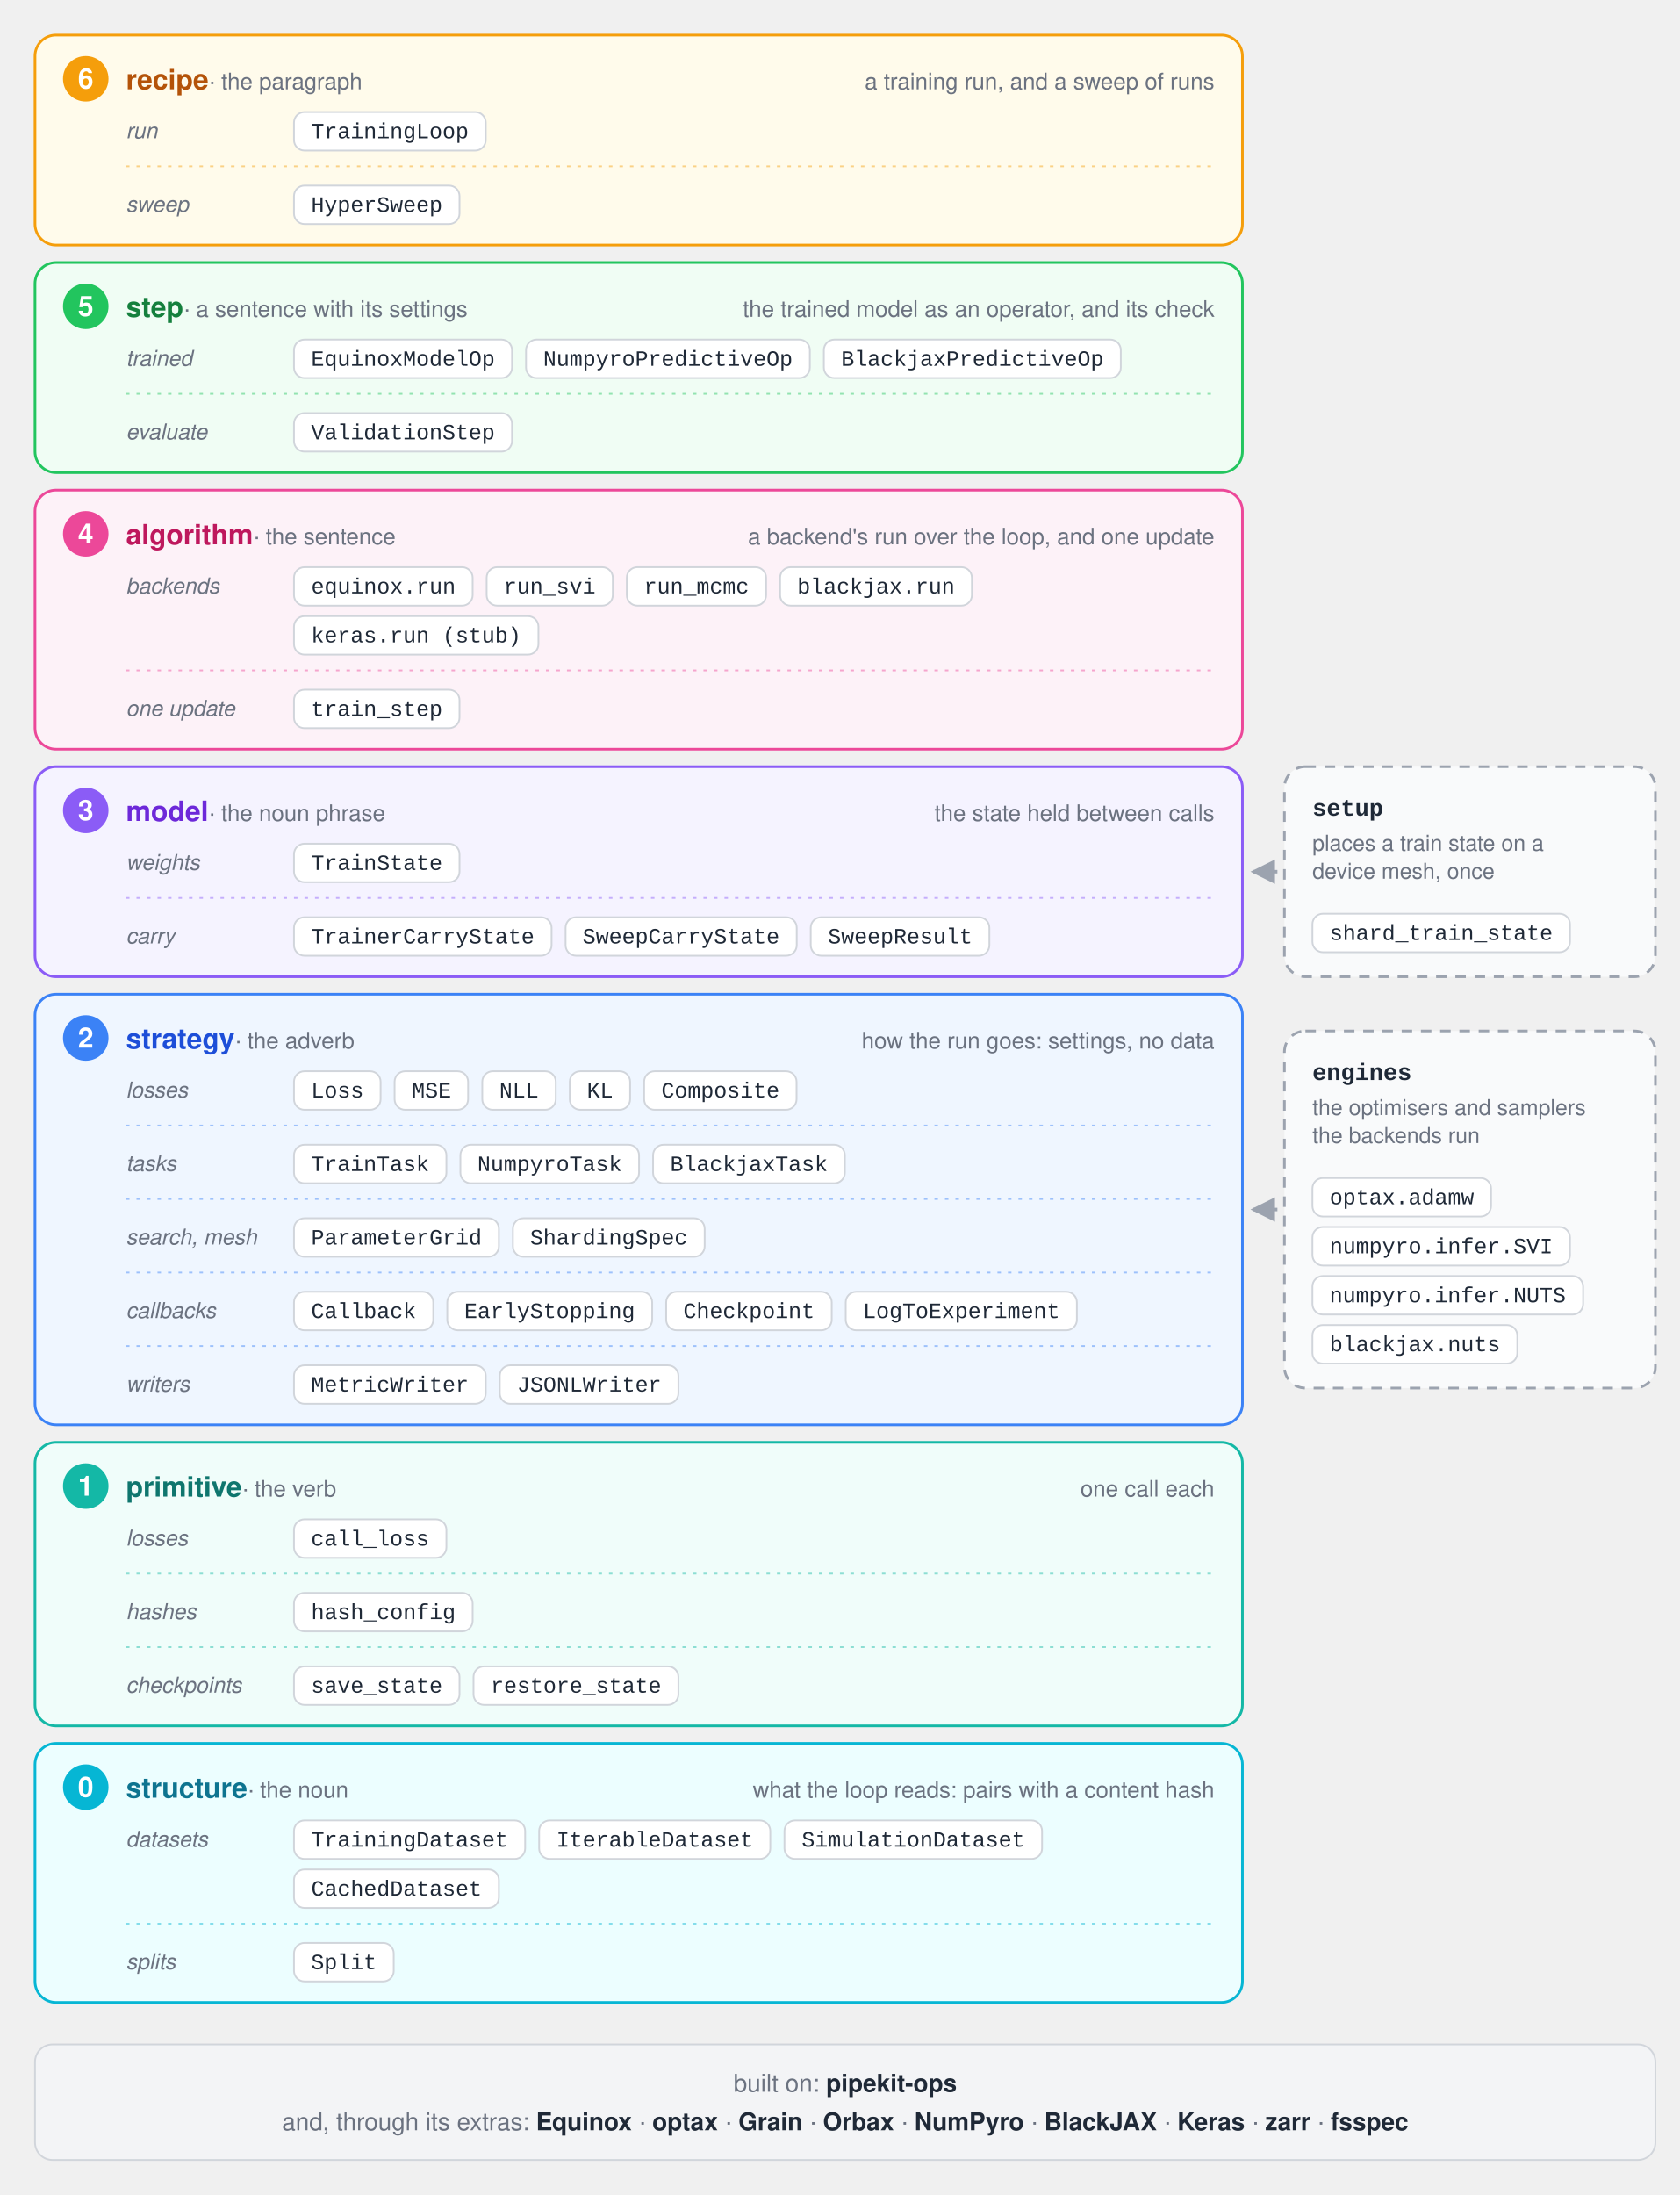
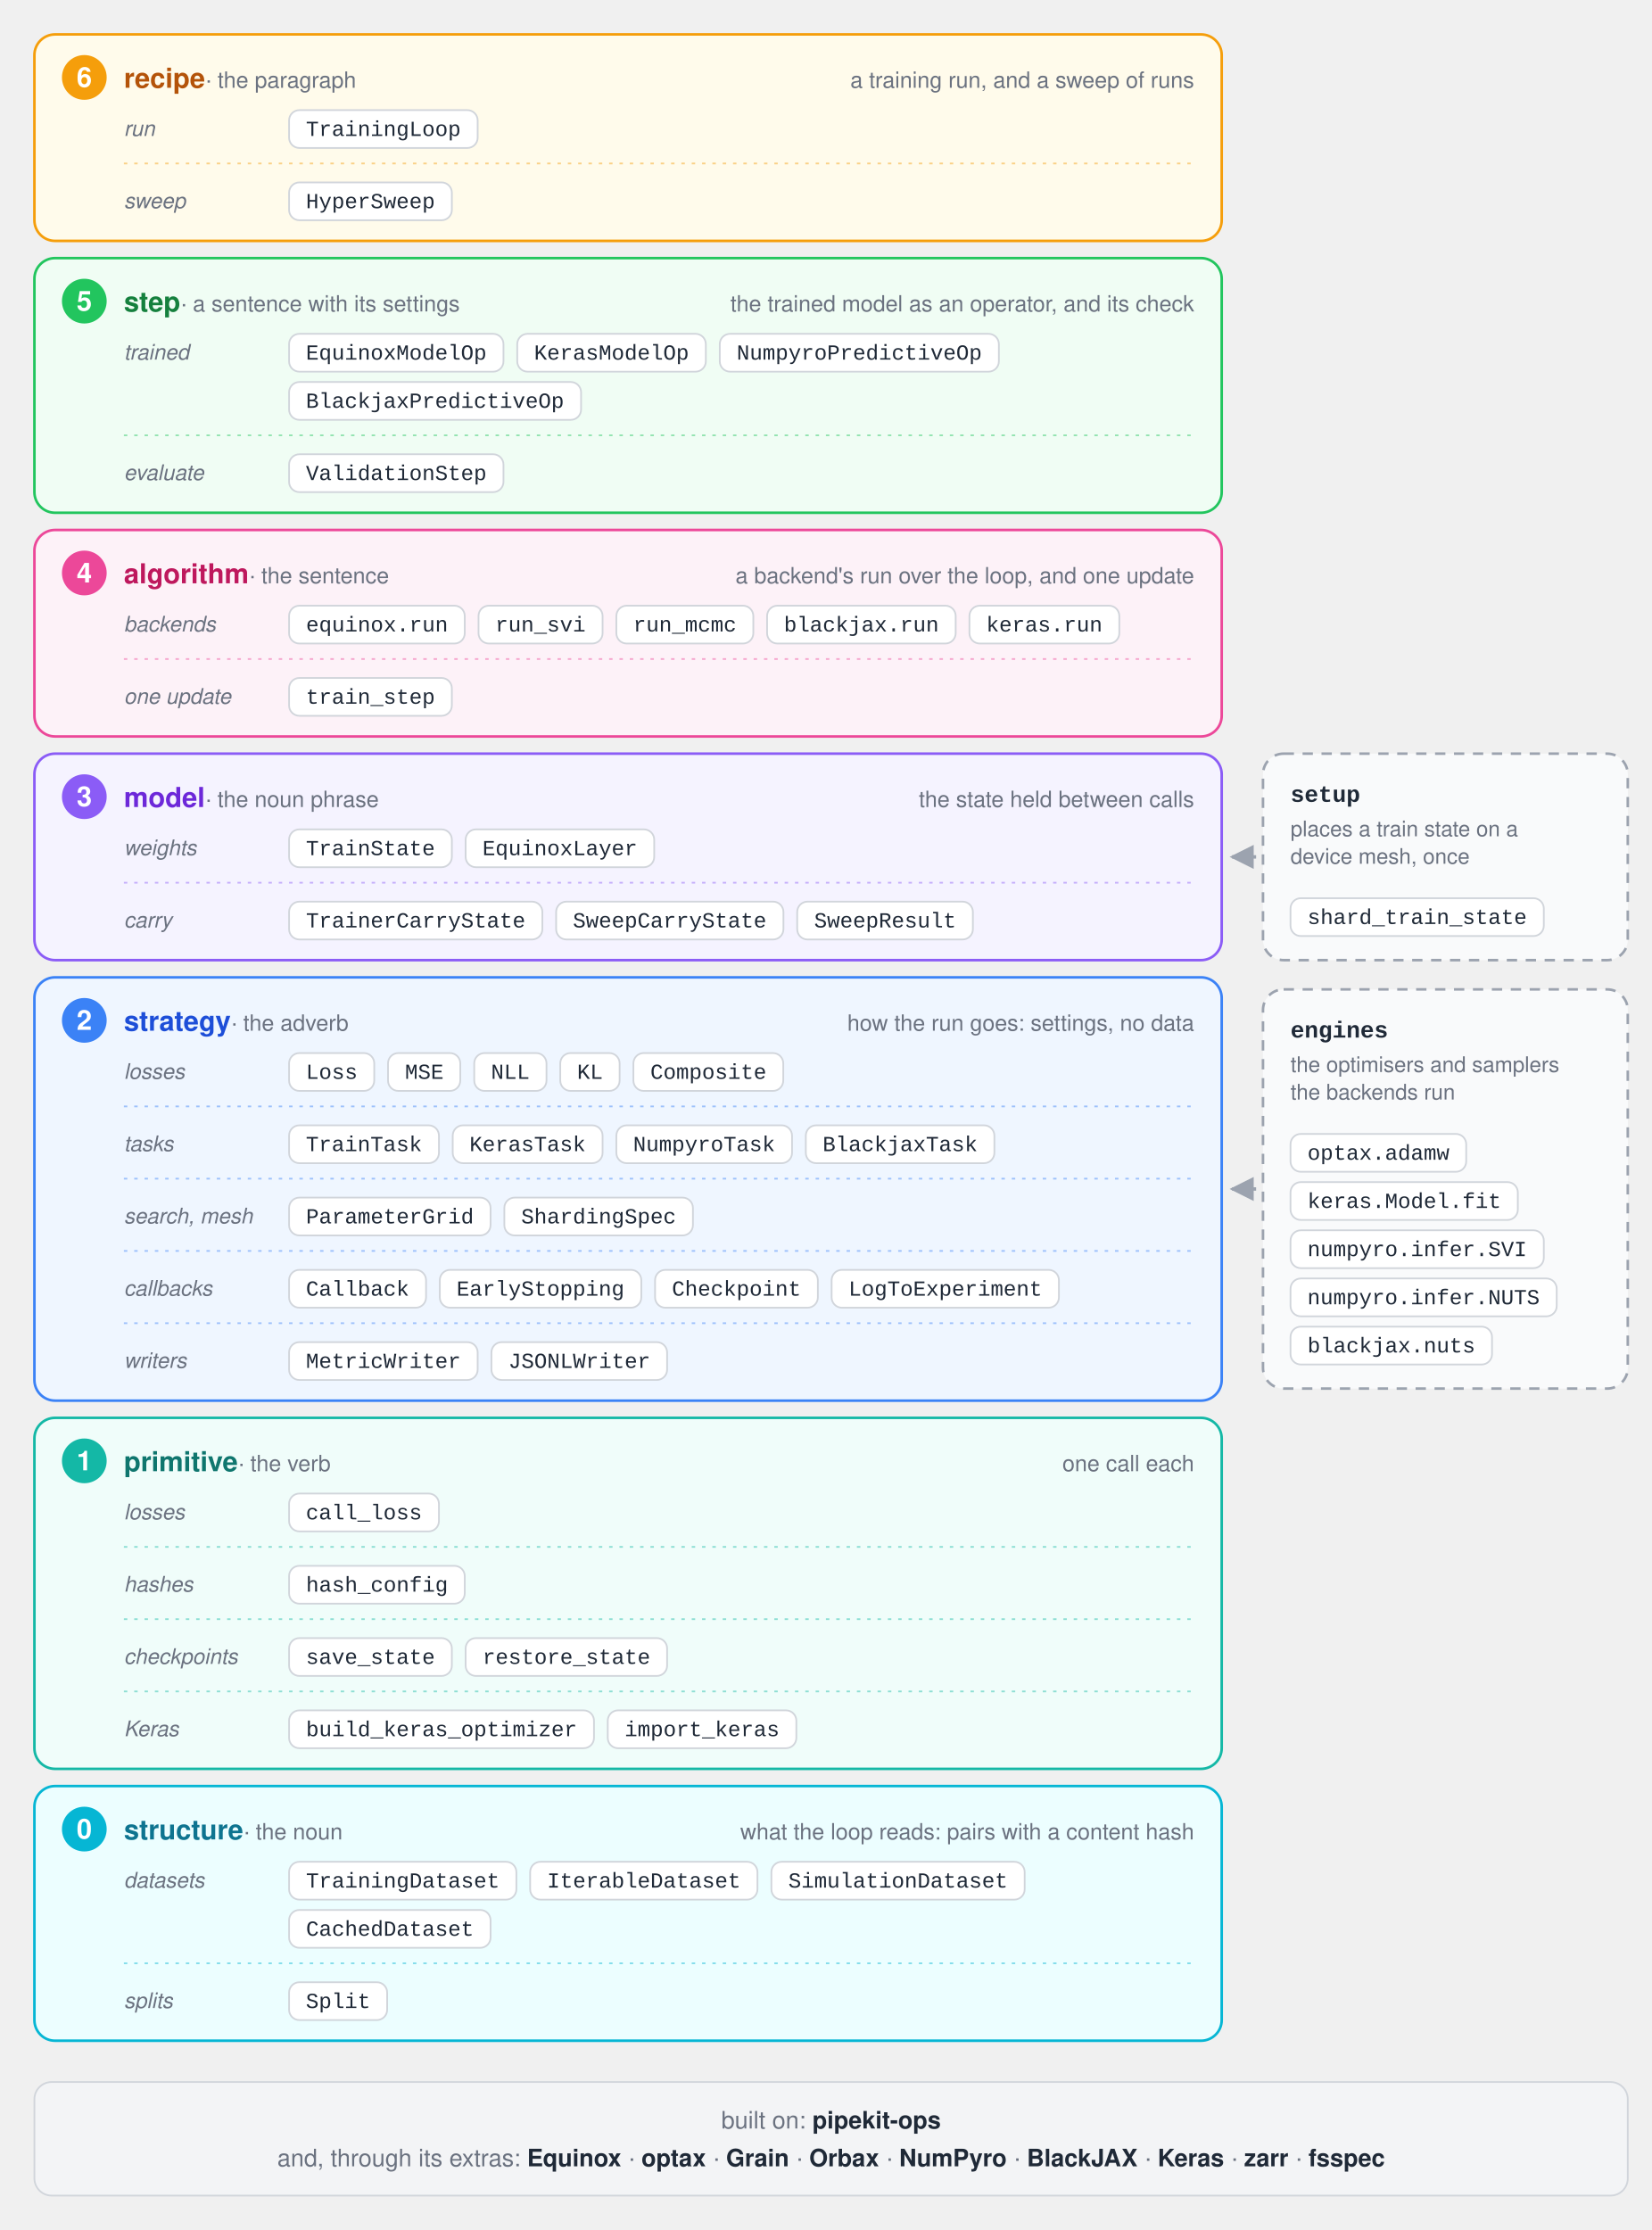
- <svg xmlns="http://www.w3.org/2000/svg" width="960" height="1254" viewBox="0 0 960 1254" role="img" aria-label="pipekit-train on the GeoStack role ladder: TrainingLoop and HyperSweep as recipes, the trained-model operators and ValidationStep as steps, the backends' run functions and train_step as algorithms, the train and carry states as models, losses, tasks, callbacks and writers as strategies, hashing, loss and checkpoint calls as primitives, and the datasets as structures; the optimisers and samplers of optax, NumPyro and BlackJAX and the sharding setup sit beside the ladder, all on pipekit-ops.">
+ <svg xmlns="http://www.w3.org/2000/svg" width="960" height="1296" viewBox="0 0 960 1296" role="img" aria-label="pipekit-train on the GeoStack role ladder: TrainingLoop and HyperSweep as recipes, the trained-model operators and ValidationStep as steps, the backends' run functions and train_step as algorithms, the train and carry states as models, losses, tasks, callbacks and writers as strategies, hashing, loss and checkpoint calls as primitives, and the datasets as structures; the optimisers and samplers of optax, NumPyro and BlackJAX and the sharding setup sit beside the ladder, all on pipekit-ops.">
  <defs>
    <marker id="ah-light" viewBox="0 0 10 10" refX="9" refY="5" markerWidth="7" markerHeight="7" orient="auto-start-reverse">
      <path d="M0 0 L10 5 L0 10 z" fill="#9CA3AF" />
    </marker>
  </defs>
  <rect x="20" y="20" width="690" height="120.0" rx="12" fill="#FFFBEB" stroke="#F59E0B" stroke-width="1.5" />
  <circle cx="49" cy="45" r="13" fill="#F59E0B" />
  <text x="49" y="50.5" text-anchor="middle" font-family="ui-sans-serif, -apple-system, 'Segoe UI', Helvetica, Arial, sans-serif" font-size="16" font-weight="700" fill="#FFFFFF">6</text>
  <text x="72" y="51" font-family="ui-sans-serif, -apple-system, 'Segoe UI', Helvetica, Arial, sans-serif" font-size="16" font-weight="700" fill="#B45309">recipe<tspan font-size="13" font-weight="400" fill="#6B7280"> · the paragraph</tspan>
  </text>
  <text x="694.0" y="51" text-anchor="end" font-family="ui-sans-serif, -apple-system, 'Segoe UI', Helvetica, Arial, sans-serif" font-size="13" fill="#6B7280">a training run, and a sweep of runs</text>
  <line x1="72.0" y1="95.0" x2="694.0" y2="95.0" stroke="#F59E0B" stroke-opacity="0.45" stroke-width="1" stroke-dasharray="2 4" />
  <text x="72.0" y="79.0" font-family="ui-sans-serif, -apple-system, 'Segoe UI', Helvetica, Arial, sans-serif" font-size="12.5" font-style="italic" fill="#6B7280">run</text>
  <text x="72.0" y="121.0" font-family="ui-sans-serif, -apple-system, 'Segoe UI', Helvetica, Arial, sans-serif" font-size="12.5" font-style="italic" fill="#6B7280">sweep</text>
  <rect x="168.0" y="64.0" width="109.6" height="22" rx="6" fill="#FFFFFF" stroke="#D1D5DB" />
  <text x="222.8" y="79.0" text-anchor="middle" font-family="ui-monospace, SFMono-Regular, Menlo, Consolas, 'Liberation Mono', monospace" font-size="12.5" fill="#1F2937">TrainingLoop</text>
  <rect x="168.0" y="106.0" width="94.6" height="22" rx="6" fill="#FFFFFF" stroke="#D1D5DB" />
  <text x="215.3" y="121.0" text-anchor="middle" font-family="ui-monospace, SFMono-Regular, Menlo, Consolas, 'Liberation Mono', monospace" font-size="12.5" fill="#1F2937">HyperSweep</text>
-   <rect x="20" y="150.0" width="690" height="120.0" rx="12" fill="#F0FDF4" stroke="#22C55E" stroke-width="1.5" />
+   <rect x="20" y="150.0" width="690" height="148.0" rx="12" fill="#F0FDF4" stroke="#22C55E" stroke-width="1.5" />
  <circle cx="49" cy="175.0" r="13" fill="#22C55E" />
  <text x="49" y="180.5" text-anchor="middle" font-family="ui-sans-serif, -apple-system, 'Segoe UI', Helvetica, Arial, sans-serif" font-size="16" font-weight="700" fill="#FFFFFF">5</text>
  <text x="72" y="181.0" font-family="ui-sans-serif, -apple-system, 'Segoe UI', Helvetica, Arial, sans-serif" font-size="16" font-weight="700" fill="#15803D">step<tspan font-size="13" font-weight="400" fill="#6B7280"> · a sentence with its settings</tspan>
  </text>
  <text x="694.0" y="181.0" text-anchor="end" font-family="ui-sans-serif, -apple-system, 'Segoe UI', Helvetica, Arial, sans-serif" font-size="13" fill="#6B7280">the trained model as an operator, and its check</text>
-   <line x1="72.0" y1="225.0" x2="694.0" y2="225.0" stroke="#22C55E" stroke-opacity="0.45" stroke-width="1" stroke-dasharray="2 4" />
+   <line x1="72.0" y1="253.0" x2="694.0" y2="253.0" stroke="#22C55E" stroke-opacity="0.45" stroke-width="1" stroke-dasharray="2 4" />
  <text x="72.0" y="209.0" font-family="ui-sans-serif, -apple-system, 'Segoe UI', Helvetica, Arial, sans-serif" font-size="12.5" font-style="italic" fill="#6B7280">trained</text>
-   <text x="72.0" y="251.0" font-family="ui-sans-serif, -apple-system, 'Segoe UI', Helvetica, Arial, sans-serif" font-size="12.5" font-style="italic" fill="#6B7280">evaluate</text>
+   <text x="72.0" y="279.0" font-family="ui-sans-serif, -apple-system, 'Segoe UI', Helvetica, Arial, sans-serif" font-size="12.5" font-style="italic" fill="#6B7280">evaluate</text>
  <rect x="168.0" y="194.0" width="124.6" height="22" rx="6" fill="#FFFFFF" stroke="#D1D5DB" />
  <text x="230.3" y="209.0" text-anchor="middle" font-family="ui-monospace, SFMono-Regular, Menlo, Consolas, 'Liberation Mono', monospace" font-size="12.5" fill="#1F2937">EquinoxModelOp</text>
-   <rect x="300.6" y="194.0" width="162.2" height="22" rx="6" fill="#FFFFFF" stroke="#D1D5DB" />
-   <text x="381.7" y="209.0" text-anchor="middle" font-family="ui-monospace, SFMono-Regular, Menlo, Consolas, 'Liberation Mono', monospace" font-size="12.5" fill="#1F2937">NumpyroPredictiveOp</text>
-   <rect x="470.8" y="194.0" width="169.7" height="22" rx="6" fill="#FFFFFF" stroke="#D1D5DB" />
-   <text x="555.7" y="209.0" text-anchor="middle" font-family="ui-monospace, SFMono-Regular, Menlo, Consolas, 'Liberation Mono', monospace" font-size="12.5" fill="#1F2937">BlackjaxPredictiveOp</text>
-   <rect x="168.0" y="236.0" width="124.6" height="22" rx="6" fill="#FFFFFF" stroke="#D1D5DB" />
-   <text x="230.3" y="251.0" text-anchor="middle" font-family="ui-monospace, SFMono-Regular, Menlo, Consolas, 'Liberation Mono', monospace" font-size="12.5" fill="#1F2937">ValidationStep</text>
-   <rect x="20" y="280.0" width="690" height="148.0" rx="12" fill="#FDF2F8" stroke="#EC4899" stroke-width="1.5" />
-   <circle cx="49" cy="305.0" r="13" fill="#EC4899" />
-   <text x="49" y="310.5" text-anchor="middle" font-family="ui-sans-serif, -apple-system, 'Segoe UI', Helvetica, Arial, sans-serif" font-size="16" font-weight="700" fill="#FFFFFF">4</text>
-   <text x="72" y="311.0" font-family="ui-sans-serif, -apple-system, 'Segoe UI', Helvetica, Arial, sans-serif" font-size="16" font-weight="700" fill="#BE185D">algorithm<tspan font-size="13" font-weight="400" fill="#6B7280"> · the sentence</tspan>
+   <rect x="300.6" y="194.0" width="109.6" height="22" rx="6" fill="#FFFFFF" stroke="#D1D5DB" />
+   <text x="355.4" y="209.0" text-anchor="middle" font-family="ui-monospace, SFMono-Regular, Menlo, Consolas, 'Liberation Mono', monospace" font-size="12.5" fill="#1F2937">KerasModelOp</text>
+   <rect x="418.3" y="194.0" width="162.2" height="22" rx="6" fill="#FFFFFF" stroke="#D1D5DB" />
+   <text x="499.4" y="209.0" text-anchor="middle" font-family="ui-monospace, SFMono-Regular, Menlo, Consolas, 'Liberation Mono', monospace" font-size="12.5" fill="#1F2937">NumpyroPredictiveOp</text>
+   <rect x="168.0" y="222.0" width="169.7" height="22" rx="6" fill="#FFFFFF" stroke="#D1D5DB" />
+   <text x="252.8" y="237.0" text-anchor="middle" font-family="ui-monospace, SFMono-Regular, Menlo, Consolas, 'Liberation Mono', monospace" font-size="12.5" fill="#1F2937">BlackjaxPredictiveOp</text>
+   <rect x="168.0" y="264.0" width="124.6" height="22" rx="6" fill="#FFFFFF" stroke="#D1D5DB" />
+   <text x="230.3" y="279.0" text-anchor="middle" font-family="ui-monospace, SFMono-Regular, Menlo, Consolas, 'Liberation Mono', monospace" font-size="12.5" fill="#1F2937">ValidationStep</text>
+   <rect x="20" y="308.0" width="690" height="120.0" rx="12" fill="#FDF2F8" stroke="#EC4899" stroke-width="1.5" />
+   <circle cx="49" cy="333.0" r="13" fill="#EC4899" />
+   <text x="49" y="338.5" text-anchor="middle" font-family="ui-sans-serif, -apple-system, 'Segoe UI', Helvetica, Arial, sans-serif" font-size="16" font-weight="700" fill="#FFFFFF">4</text>
+   <text x="72" y="339.0" font-family="ui-sans-serif, -apple-system, 'Segoe UI', Helvetica, Arial, sans-serif" font-size="16" font-weight="700" fill="#BE185D">algorithm<tspan font-size="13" font-weight="400" fill="#6B7280"> · the sentence</tspan>
  </text>
-   <text x="694.0" y="311.0" text-anchor="end" font-family="ui-sans-serif, -apple-system, 'Segoe UI', Helvetica, Arial, sans-serif" font-size="13" fill="#6B7280">a backend's run over the loop, and one update</text>
+   <text x="694.0" y="339.0" text-anchor="end" font-family="ui-sans-serif, -apple-system, 'Segoe UI', Helvetica, Arial, sans-serif" font-size="13" fill="#6B7280">a backend's run over the loop, and one update</text>
  <line x1="72.0" y1="383.0" x2="694.0" y2="383.0" stroke="#EC4899" stroke-opacity="0.45" stroke-width="1" stroke-dasharray="2 4" />
-   <text x="72.0" y="339.0" font-family="ui-sans-serif, -apple-system, 'Segoe UI', Helvetica, Arial, sans-serif" font-size="12.5" font-style="italic" fill="#6B7280">backends</text>
+   <text x="72.0" y="367.0" font-family="ui-sans-serif, -apple-system, 'Segoe UI', Helvetica, Arial, sans-serif" font-size="12.5" font-style="italic" fill="#6B7280">backends</text>
  <text x="72.0" y="409.0" font-family="ui-sans-serif, -apple-system, 'Segoe UI', Helvetica, Arial, sans-serif" font-size="12.5" font-style="italic" fill="#6B7280">one update</text>
-   <rect x="168.0" y="324.0" width="102.1" height="22" rx="6" fill="#FFFFFF" stroke="#D1D5DB" />
-   <text x="219.1" y="339.0" text-anchor="middle" font-family="ui-monospace, SFMono-Regular, Menlo, Consolas, 'Liberation Mono', monospace" font-size="12.5" fill="#1F2937">equinox.run</text>
-   <rect x="278.1" y="324.0" width="72.1" height="22" rx="6" fill="#FFFFFF" stroke="#D1D5DB" />
-   <text x="314.1" y="339.0" text-anchor="middle" font-family="ui-monospace, SFMono-Regular, Menlo, Consolas, 'Liberation Mono', monospace" font-size="12.5" fill="#1F2937">run_svi</text>
-   <rect x="358.2" y="324.0" width="79.6" height="22" rx="6" fill="#FFFFFF" stroke="#D1D5DB" />
-   <text x="398.0" y="339.0" text-anchor="middle" font-family="ui-monospace, SFMono-Regular, Menlo, Consolas, 'Liberation Mono', monospace" font-size="12.5" fill="#1F2937">run_mcmc</text>
-   <rect x="445.8" y="324.0" width="109.6" height="22" rx="6" fill="#FFFFFF" stroke="#D1D5DB" />
-   <text x="500.6" y="339.0" text-anchor="middle" font-family="ui-monospace, SFMono-Regular, Menlo, Consolas, 'Liberation Mono', monospace" font-size="12.5" fill="#1F2937">blackjax.run</text>
-   <rect x="168.0" y="352.0" width="139.7" height="22" rx="6" fill="#FFFFFF" stroke="#D1D5DB" />
-   <text x="237.8" y="367.0" text-anchor="middle" font-family="ui-monospace, SFMono-Regular, Menlo, Consolas, 'Liberation Mono', monospace" font-size="12.5" fill="#1F2937">keras.run (stub)</text>
+   <rect x="168.0" y="352.0" width="102.1" height="22" rx="6" fill="#FFFFFF" stroke="#D1D5DB" />
+   <text x="219.1" y="367.0" text-anchor="middle" font-family="ui-monospace, SFMono-Regular, Menlo, Consolas, 'Liberation Mono', monospace" font-size="12.5" fill="#1F2937">equinox.run</text>
+   <rect x="278.1" y="352.0" width="72.1" height="22" rx="6" fill="#FFFFFF" stroke="#D1D5DB" />
+   <text x="314.1" y="367.0" text-anchor="middle" font-family="ui-monospace, SFMono-Regular, Menlo, Consolas, 'Liberation Mono', monospace" font-size="12.5" fill="#1F2937">run_svi</text>
+   <rect x="358.2" y="352.0" width="79.6" height="22" rx="6" fill="#FFFFFF" stroke="#D1D5DB" />
+   <text x="398.0" y="367.0" text-anchor="middle" font-family="ui-monospace, SFMono-Regular, Menlo, Consolas, 'Liberation Mono', monospace" font-size="12.5" fill="#1F2937">run_mcmc</text>
+   <rect x="445.8" y="352.0" width="109.6" height="22" rx="6" fill="#FFFFFF" stroke="#D1D5DB" />
+   <text x="500.6" y="367.0" text-anchor="middle" font-family="ui-monospace, SFMono-Regular, Menlo, Consolas, 'Liberation Mono', monospace" font-size="12.5" fill="#1F2937">blackjax.run</text>
+   <rect x="563.4" y="352.0" width="87.1" height="22" rx="6" fill="#FFFFFF" stroke="#D1D5DB" />
+   <text x="606.9" y="367.0" text-anchor="middle" font-family="ui-monospace, SFMono-Regular, Menlo, Consolas, 'Liberation Mono', monospace" font-size="12.5" fill="#1F2937">keras.run</text>
  <rect x="168.0" y="394.0" width="94.6" height="22" rx="6" fill="#FFFFFF" stroke="#D1D5DB" />
  <text x="215.3" y="409.0" text-anchor="middle" font-family="ui-monospace, SFMono-Regular, Menlo, Consolas, 'Liberation Mono', monospace" font-size="12.5" fill="#1F2937">train_step</text>
  <rect x="20" y="438.0" width="690" height="120.0" rx="12" fill="#F5F3FF" stroke="#8B5CF6" stroke-width="1.5" />
  <circle cx="49" cy="463.0" r="13" fill="#8B5CF6" />
  <text x="49" y="468.5" text-anchor="middle" font-family="ui-sans-serif, -apple-system, 'Segoe UI', Helvetica, Arial, sans-serif" font-size="16" font-weight="700" fill="#FFFFFF">3</text>
  <text x="72" y="469.0" font-family="ui-sans-serif, -apple-system, 'Segoe UI', Helvetica, Arial, sans-serif" font-size="16" font-weight="700" fill="#6D28D9">model<tspan font-size="13" font-weight="400" fill="#6B7280"> · the noun phrase</tspan>
  </text>
  <text x="694.0" y="469.0" text-anchor="end" font-family="ui-sans-serif, -apple-system, 'Segoe UI', Helvetica, Arial, sans-serif" font-size="13" fill="#6B7280">the state held between calls</text>
  <line x1="72.0" y1="513.0" x2="694.0" y2="513.0" stroke="#8B5CF6" stroke-opacity="0.45" stroke-width="1" stroke-dasharray="2 4" />
  <text x="72.0" y="497.0" font-family="ui-sans-serif, -apple-system, 'Segoe UI', Helvetica, Arial, sans-serif" font-size="12.5" font-style="italic" fill="#6B7280">weights</text>
  <text x="72.0" y="539.0" font-family="ui-sans-serif, -apple-system, 'Segoe UI', Helvetica, Arial, sans-serif" font-size="12.5" font-style="italic" fill="#6B7280">carry</text>
  <rect x="168.0" y="482.0" width="94.6" height="22" rx="6" fill="#FFFFFF" stroke="#D1D5DB" />
  <text x="215.3" y="497.0" text-anchor="middle" font-family="ui-monospace, SFMono-Regular, Menlo, Consolas, 'Liberation Mono', monospace" font-size="12.5" fill="#1F2937">TrainState</text>
+   <rect x="270.6" y="482.0" width="109.6" height="22" rx="6" fill="#FFFFFF" stroke="#D1D5DB" />
+   <text x="325.4" y="497.0" text-anchor="middle" font-family="ui-monospace, SFMono-Regular, Menlo, Consolas, 'Liberation Mono', monospace" font-size="12.5" fill="#1F2937">EquinoxLayer</text>
  <rect x="168.0" y="524.0" width="147.2" height="22" rx="6" fill="#FFFFFF" stroke="#D1D5DB" />
  <text x="241.6" y="539.0" text-anchor="middle" font-family="ui-monospace, SFMono-Regular, Menlo, Consolas, 'Liberation Mono', monospace" font-size="12.5" fill="#1F2937">TrainerCarryState</text>
  <rect x="323.2" y="524.0" width="132.1" height="22" rx="6" fill="#FFFFFF" stroke="#D1D5DB" />
  <text x="389.2" y="539.0" text-anchor="middle" font-family="ui-monospace, SFMono-Regular, Menlo, Consolas, 'Liberation Mono', monospace" font-size="12.5" fill="#1F2937">SweepCarryState</text>
  <rect x="463.3" y="524.0" width="102.1" height="22" rx="6" fill="#FFFFFF" stroke="#D1D5DB" />
  <text x="514.4" y="539.0" text-anchor="middle" font-family="ui-monospace, SFMono-Regular, Menlo, Consolas, 'Liberation Mono', monospace" font-size="12.5" fill="#1F2937">SweepResult</text>
  <rect x="20" y="568.0" width="690" height="246.0" rx="12" fill="#EFF6FF" stroke="#3B82F6" stroke-width="1.5" />
  <circle cx="49" cy="593.0" r="13" fill="#3B82F6" />
  <text x="49" y="598.5" text-anchor="middle" font-family="ui-sans-serif, -apple-system, 'Segoe UI', Helvetica, Arial, sans-serif" font-size="16" font-weight="700" fill="#FFFFFF">2</text>
  <text x="72" y="599.0" font-family="ui-sans-serif, -apple-system, 'Segoe UI', Helvetica, Arial, sans-serif" font-size="16" font-weight="700" fill="#1D4ED8">strategy<tspan font-size="13" font-weight="400" fill="#6B7280"> · the adverb</tspan>
  </text>
  <text x="694.0" y="599.0" text-anchor="end" font-family="ui-sans-serif, -apple-system, 'Segoe UI', Helvetica, Arial, sans-serif" font-size="13" fill="#6B7280">how the run goes: settings, no data</text>
  <line x1="72.0" y1="643.0" x2="694.0" y2="643.0" stroke="#3B82F6" stroke-opacity="0.45" stroke-width="1" stroke-dasharray="2 4" />
  <line x1="72.0" y1="685.0" x2="694.0" y2="685.0" stroke="#3B82F6" stroke-opacity="0.45" stroke-width="1" stroke-dasharray="2 4" />
  <line x1="72.0" y1="727.0" x2="694.0" y2="727.0" stroke="#3B82F6" stroke-opacity="0.45" stroke-width="1" stroke-dasharray="2 4" />
  <line x1="72.0" y1="769.0" x2="694.0" y2="769.0" stroke="#3B82F6" stroke-opacity="0.45" stroke-width="1" stroke-dasharray="2 4" />
  <text x="72.0" y="627.0" font-family="ui-sans-serif, -apple-system, 'Segoe UI', Helvetica, Arial, sans-serif" font-size="12.5" font-style="italic" fill="#6B7280">losses</text>
  <text x="72.0" y="669.0" font-family="ui-sans-serif, -apple-system, 'Segoe UI', Helvetica, Arial, sans-serif" font-size="12.5" font-style="italic" fill="#6B7280">tasks</text>
  <text x="72.0" y="711.0" font-family="ui-sans-serif, -apple-system, 'Segoe UI', Helvetica, Arial, sans-serif" font-size="12.5" font-style="italic" fill="#6B7280">search, mesh</text>
  <text x="72.0" y="753.0" font-family="ui-sans-serif, -apple-system, 'Segoe UI', Helvetica, Arial, sans-serif" font-size="12.5" font-style="italic" fill="#6B7280">callbacks</text>
  <text x="72.0" y="795.0" font-family="ui-sans-serif, -apple-system, 'Segoe UI', Helvetica, Arial, sans-serif" font-size="12.5" font-style="italic" fill="#6B7280">writers</text>
  <rect x="168.0" y="612.0" width="49.5" height="22" rx="6" fill="#FFFFFF" stroke="#D1D5DB" />
  <text x="192.8" y="627.0" text-anchor="middle" font-family="ui-monospace, SFMono-Regular, Menlo, Consolas, 'Liberation Mono', monospace" font-size="12.5" fill="#1F2937">Loss</text>
  <rect x="225.5" y="612.0" width="42.0" height="22" rx="6" fill="#FFFFFF" stroke="#D1D5DB" />
  <text x="246.6" y="627.0" text-anchor="middle" font-family="ui-monospace, SFMono-Regular, Menlo, Consolas, 'Liberation Mono', monospace" font-size="12.5" fill="#1F2937">MSE</text>
  <rect x="275.6" y="612.0" width="42.0" height="22" rx="6" fill="#FFFFFF" stroke="#D1D5DB" />
  <text x="296.6" y="627.0" text-anchor="middle" font-family="ui-monospace, SFMono-Regular, Menlo, Consolas, 'Liberation Mono', monospace" font-size="12.5" fill="#1F2937">NLL</text>
  <rect x="325.6" y="612.0" width="34.5" height="22" rx="6" fill="#FFFFFF" stroke="#D1D5DB" />
  <text x="342.9" y="627.0" text-anchor="middle" font-family="ui-monospace, SFMono-Regular, Menlo, Consolas, 'Liberation Mono', monospace" font-size="12.5" fill="#1F2937">KL</text>
  <rect x="368.1" y="612.0" width="87.1" height="22" rx="6" fill="#FFFFFF" stroke="#D1D5DB" />
  <text x="411.7" y="627.0" text-anchor="middle" font-family="ui-monospace, SFMono-Regular, Menlo, Consolas, 'Liberation Mono', monospace" font-size="12.5" fill="#1F2937">Composite</text>
  <rect x="168.0" y="654.0" width="87.1" height="22" rx="6" fill="#FFFFFF" stroke="#D1D5DB" />
  <text x="211.5" y="669.0" text-anchor="middle" font-family="ui-monospace, SFMono-Regular, Menlo, Consolas, 'Liberation Mono', monospace" font-size="12.5" fill="#1F2937">TrainTask</text>
-   <rect x="263.1" y="654.0" width="102.1" height="22" rx="6" fill="#FFFFFF" stroke="#D1D5DB" />
-   <text x="314.1" y="669.0" text-anchor="middle" font-family="ui-monospace, SFMono-Regular, Menlo, Consolas, 'Liberation Mono', monospace" font-size="12.5" fill="#1F2937">NumpyroTask</text>
-   <rect x="373.2" y="654.0" width="109.6" height="22" rx="6" fill="#FFFFFF" stroke="#D1D5DB" />
-   <text x="428.0" y="669.0" text-anchor="middle" font-family="ui-monospace, SFMono-Regular, Menlo, Consolas, 'Liberation Mono', monospace" font-size="12.5" fill="#1F2937">BlackjaxTask</text>
+   <rect x="263.1" y="654.0" width="87.1" height="22" rx="6" fill="#FFFFFF" stroke="#D1D5DB" />
+   <text x="306.6" y="669.0" text-anchor="middle" font-family="ui-monospace, SFMono-Regular, Menlo, Consolas, 'Liberation Mono', monospace" font-size="12.5" fill="#1F2937">KerasTask</text>
+   <rect x="358.2" y="654.0" width="102.1" height="22" rx="6" fill="#FFFFFF" stroke="#D1D5DB" />
+   <text x="409.2" y="669.0" text-anchor="middle" font-family="ui-monospace, SFMono-Regular, Menlo, Consolas, 'Liberation Mono', monospace" font-size="12.5" fill="#1F2937">NumpyroTask</text>
+   <rect x="468.3" y="654.0" width="109.6" height="22" rx="6" fill="#FFFFFF" stroke="#D1D5DB" />
+   <text x="523.1" y="669.0" text-anchor="middle" font-family="ui-monospace, SFMono-Regular, Menlo, Consolas, 'Liberation Mono', monospace" font-size="12.5" fill="#1F2937">BlackjaxTask</text>
  <rect x="168.0" y="696.0" width="117.1" height="22" rx="6" fill="#FFFFFF" stroke="#D1D5DB" />
  <text x="226.6" y="711.0" text-anchor="middle" font-family="ui-monospace, SFMono-Regular, Menlo, Consolas, 'Liberation Mono', monospace" font-size="12.5" fill="#1F2937">ParameterGrid</text>
  <rect x="293.1" y="696.0" width="109.6" height="22" rx="6" fill="#FFFFFF" stroke="#D1D5DB" />
  <text x="347.9" y="711.0" text-anchor="middle" font-family="ui-monospace, SFMono-Regular, Menlo, Consolas, 'Liberation Mono', monospace" font-size="12.5" fill="#1F2937">ShardingSpec</text>
  <rect x="168.0" y="738.0" width="79.6" height="22" rx="6" fill="#FFFFFF" stroke="#D1D5DB" />
  <text x="207.8" y="753.0" text-anchor="middle" font-family="ui-monospace, SFMono-Regular, Menlo, Consolas, 'Liberation Mono', monospace" font-size="12.5" fill="#1F2937">Callback</text>
  <rect x="255.6" y="738.0" width="117.1" height="22" rx="6" fill="#FFFFFF" stroke="#D1D5DB" />
  <text x="314.1" y="753.0" text-anchor="middle" font-family="ui-monospace, SFMono-Regular, Menlo, Consolas, 'Liberation Mono', monospace" font-size="12.5" fill="#1F2937">EarlyStopping</text>
  <rect x="380.7" y="738.0" width="94.6" height="22" rx="6" fill="#FFFFFF" stroke="#D1D5DB" />
  <text x="428.0" y="753.0" text-anchor="middle" font-family="ui-monospace, SFMono-Regular, Menlo, Consolas, 'Liberation Mono', monospace" font-size="12.5" fill="#1F2937">Checkpoint</text>
  <rect x="483.3" y="738.0" width="132.1" height="22" rx="6" fill="#FFFFFF" stroke="#D1D5DB" />
  <text x="549.4" y="753.0" text-anchor="middle" font-family="ui-monospace, SFMono-Regular, Menlo, Consolas, 'Liberation Mono', monospace" font-size="12.5" fill="#1F2937">LogToExperiment</text>
  <rect x="168.0" y="780.0" width="109.6" height="22" rx="6" fill="#FFFFFF" stroke="#D1D5DB" />
  <text x="222.8" y="795.0" text-anchor="middle" font-family="ui-monospace, SFMono-Regular, Menlo, Consolas, 'Liberation Mono', monospace" font-size="12.5" fill="#1F2937">MetricWriter</text>
  <rect x="285.6" y="780.0" width="102.1" height="22" rx="6" fill="#FFFFFF" stroke="#D1D5DB" />
  <text x="336.7" y="795.0" text-anchor="middle" font-family="ui-monospace, SFMono-Regular, Menlo, Consolas, 'Liberation Mono', monospace" font-size="12.5" fill="#1F2937">JSONLWriter</text>
-   <rect x="20" y="824.0" width="690" height="162.0" rx="12" fill="#F0FDFA" stroke="#14B8A6" stroke-width="1.5" />
+   <rect x="20" y="824.0" width="690" height="204.0" rx="12" fill="#F0FDFA" stroke="#14B8A6" stroke-width="1.5" />
  <circle cx="49" cy="849.0" r="13" fill="#14B8A6" />
  <text x="49" y="854.5" text-anchor="middle" font-family="ui-sans-serif, -apple-system, 'Segoe UI', Helvetica, Arial, sans-serif" font-size="16" font-weight="700" fill="#FFFFFF">1</text>
  <text x="72" y="855.0" font-family="ui-sans-serif, -apple-system, 'Segoe UI', Helvetica, Arial, sans-serif" font-size="16" font-weight="700" fill="#0F766E">primitive<tspan font-size="13" font-weight="400" fill="#6B7280"> · the verb</tspan>
  </text>
  <text x="694.0" y="855.0" text-anchor="end" font-family="ui-sans-serif, -apple-system, 'Segoe UI', Helvetica, Arial, sans-serif" font-size="13" fill="#6B7280">one call each</text>
  <line x1="72.0" y1="899.0" x2="694.0" y2="899.0" stroke="#14B8A6" stroke-opacity="0.45" stroke-width="1" stroke-dasharray="2 4" />
  <line x1="72.0" y1="941.0" x2="694.0" y2="941.0" stroke="#14B8A6" stroke-opacity="0.45" stroke-width="1" stroke-dasharray="2 4" />
+   <line x1="72.0" y1="983.0" x2="694.0" y2="983.0" stroke="#14B8A6" stroke-opacity="0.45" stroke-width="1" stroke-dasharray="2 4" />
  <text x="72.0" y="883.0" font-family="ui-sans-serif, -apple-system, 'Segoe UI', Helvetica, Arial, sans-serif" font-size="12.5" font-style="italic" fill="#6B7280">losses</text>
  <text x="72.0" y="925.0" font-family="ui-sans-serif, -apple-system, 'Segoe UI', Helvetica, Arial, sans-serif" font-size="12.5" font-style="italic" fill="#6B7280">hashes</text>
  <text x="72.0" y="967.0" font-family="ui-sans-serif, -apple-system, 'Segoe UI', Helvetica, Arial, sans-serif" font-size="12.5" font-style="italic" fill="#6B7280">checkpoints</text>
+   <text x="72.0" y="1009.0" font-family="ui-sans-serif, -apple-system, 'Segoe UI', Helvetica, Arial, sans-serif" font-size="12.5" font-style="italic" fill="#6B7280">Keras</text>
  <rect x="168.0" y="868.0" width="87.1" height="22" rx="6" fill="#FFFFFF" stroke="#D1D5DB" />
  <text x="211.5" y="883.0" text-anchor="middle" font-family="ui-monospace, SFMono-Regular, Menlo, Consolas, 'Liberation Mono', monospace" font-size="12.5" fill="#1F2937">call_loss</text>
  <rect x="168.0" y="910.0" width="102.1" height="22" rx="6" fill="#FFFFFF" stroke="#D1D5DB" />
  <text x="219.1" y="925.0" text-anchor="middle" font-family="ui-monospace, SFMono-Regular, Menlo, Consolas, 'Liberation Mono', monospace" font-size="12.5" fill="#1F2937">hash_config</text>
  <rect x="168.0" y="952.0" width="94.6" height="22" rx="6" fill="#FFFFFF" stroke="#D1D5DB" />
  <text x="215.3" y="967.0" text-anchor="middle" font-family="ui-monospace, SFMono-Regular, Menlo, Consolas, 'Liberation Mono', monospace" font-size="12.5" fill="#1F2937">save_state</text>
  <rect x="270.6" y="952.0" width="117.1" height="22" rx="6" fill="#FFFFFF" stroke="#D1D5DB" />
  <text x="329.2" y="967.0" text-anchor="middle" font-family="ui-monospace, SFMono-Regular, Menlo, Consolas, 'Liberation Mono', monospace" font-size="12.5" fill="#1F2937">restore_state</text>
-   <rect x="20" y="996.0" width="690" height="148.0" rx="12" fill="#ECFEFF" stroke="#06B6D4" stroke-width="1.5" />
-   <circle cx="49" cy="1021.0" r="13" fill="#06B6D4" />
-   <text x="49" y="1026.5" text-anchor="middle" font-family="ui-sans-serif, -apple-system, 'Segoe UI', Helvetica, Arial, sans-serif" font-size="16" font-weight="700" fill="#FFFFFF">0</text>
-   <text x="72" y="1027.0" font-family="ui-sans-serif, -apple-system, 'Segoe UI', Helvetica, Arial, sans-serif" font-size="16" font-weight="700" fill="#0E7490">structure<tspan font-size="13" font-weight="400" fill="#6B7280"> · the noun</tspan>
+   <rect x="168.0" y="994.0" width="177.2" height="22" rx="6" fill="#FFFFFF" stroke="#D1D5DB" />
+   <text x="256.6" y="1009.0" text-anchor="middle" font-family="ui-monospace, SFMono-Regular, Menlo, Consolas, 'Liberation Mono', monospace" font-size="12.5" fill="#1F2937">build_keras_optimizer</text>
+   <rect x="353.2" y="994.0" width="109.6" height="22" rx="6" fill="#FFFFFF" stroke="#D1D5DB" />
+   <text x="408.0" y="1009.0" text-anchor="middle" font-family="ui-monospace, SFMono-Regular, Menlo, Consolas, 'Liberation Mono', monospace" font-size="12.5" fill="#1F2937">import_keras</text>
+   <rect x="20" y="1038.0" width="690" height="148.0" rx="12" fill="#ECFEFF" stroke="#06B6D4" stroke-width="1.5" />
+   <circle cx="49" cy="1063.0" r="13" fill="#06B6D4" />
+   <text x="49" y="1068.5" text-anchor="middle" font-family="ui-sans-serif, -apple-system, 'Segoe UI', Helvetica, Arial, sans-serif" font-size="16" font-weight="700" fill="#FFFFFF">0</text>
+   <text x="72" y="1069.0" font-family="ui-sans-serif, -apple-system, 'Segoe UI', Helvetica, Arial, sans-serif" font-size="16" font-weight="700" fill="#0E7490">structure<tspan font-size="13" font-weight="400" fill="#6B7280"> · the noun</tspan>
  </text>
-   <text x="694.0" y="1027.0" text-anchor="end" font-family="ui-sans-serif, -apple-system, 'Segoe UI', Helvetica, Arial, sans-serif" font-size="13" fill="#6B7280">what the loop reads: pairs with a content hash</text>
-   <line x1="72.0" y1="1099.0" x2="694.0" y2="1099.0" stroke="#06B6D4" stroke-opacity="0.45" stroke-width="1" stroke-dasharray="2 4" />
-   <text x="72.0" y="1055.0" font-family="ui-sans-serif, -apple-system, 'Segoe UI', Helvetica, Arial, sans-serif" font-size="12.5" font-style="italic" fill="#6B7280">datasets</text>
-   <text x="72.0" y="1125.0" font-family="ui-sans-serif, -apple-system, 'Segoe UI', Helvetica, Arial, sans-serif" font-size="12.5" font-style="italic" fill="#6B7280">splits</text>
-   <rect x="168.0" y="1040.0" width="132.1" height="22" rx="6" fill="#FFFFFF" stroke="#D1D5DB" />
-   <text x="234.1" y="1055.0" text-anchor="middle" font-family="ui-monospace, SFMono-Regular, Menlo, Consolas, 'Liberation Mono', monospace" font-size="12.5" fill="#1F2937">TrainingDataset</text>
-   <rect x="308.1" y="1040.0" width="132.1" height="22" rx="6" fill="#FFFFFF" stroke="#D1D5DB" />
-   <text x="374.2" y="1055.0" text-anchor="middle" font-family="ui-monospace, SFMono-Regular, Menlo, Consolas, 'Liberation Mono', monospace" font-size="12.5" fill="#1F2937">IterableDataset</text>
-   <rect x="448.3" y="1040.0" width="147.2" height="22" rx="6" fill="#FFFFFF" stroke="#D1D5DB" />
-   <text x="521.9" y="1055.0" text-anchor="middle" font-family="ui-monospace, SFMono-Regular, Menlo, Consolas, 'Liberation Mono', monospace" font-size="12.5" fill="#1F2937">SimulationDataset</text>
-   <rect x="168.0" y="1068.0" width="117.1" height="22" rx="6" fill="#FFFFFF" stroke="#D1D5DB" />
-   <text x="226.6" y="1083.0" text-anchor="middle" font-family="ui-monospace, SFMono-Regular, Menlo, Consolas, 'Liberation Mono', monospace" font-size="12.5" fill="#1F2937">CachedDataset</text>
-   <rect x="168.0" y="1110.0" width="57.0" height="22" rx="6" fill="#FFFFFF" stroke="#D1D5DB" />
-   <text x="196.5" y="1125.0" text-anchor="middle" font-family="ui-monospace, SFMono-Regular, Menlo, Consolas, 'Liberation Mono', monospace" font-size="12.5" fill="#1F2937">Split</text>
-   <rect x="734" y="589.0" width="212" height="204" rx="12" fill="#F9FAFB" stroke="#9CA3AF" stroke-dasharray="6 5" stroke-width="1.5" />
-   <text x="750" y="617.0" font-family="ui-monospace, SFMono-Regular, Menlo, Consolas, 'Liberation Mono', monospace" font-size="13.5" font-weight="700" fill="#1F2937">engines</text>
-   <text x="750" y="637.0" font-family="ui-sans-serif, -apple-system, 'Segoe UI', Helvetica, Arial, sans-serif" font-size="12.5" fill="#6B7280">the optimisers and samplers</text>
-   <text x="750" y="653.0" font-family="ui-sans-serif, -apple-system, 'Segoe UI', Helvetica, Arial, sans-serif" font-size="12.5" fill="#6B7280">the backends run</text>
-   <rect x="750.0" y="673.0" width="102.1" height="22" rx="6" fill="#FFFFFF" stroke="#D1D5DB" />
-   <text x="801.1" y="688.0" text-anchor="middle" font-family="ui-monospace, SFMono-Regular, Menlo, Consolas, 'Liberation Mono', monospace" font-size="12.5" fill="#1F2937">optax.adamw</text>
-   <rect x="750.0" y="701.0" width="147.2" height="22" rx="6" fill="#FFFFFF" stroke="#D1D5DB" />
-   <text x="823.6" y="716.0" text-anchor="middle" font-family="ui-monospace, SFMono-Regular, Menlo, Consolas, 'Liberation Mono', monospace" font-size="12.5" fill="#1F2937">numpyro.infer.SVI</text>
-   <rect x="750.0" y="729.0" width="154.7" height="22" rx="6" fill="#FFFFFF" stroke="#D1D5DB" />
-   <text x="827.3" y="744.0" text-anchor="middle" font-family="ui-monospace, SFMono-Regular, Menlo, Consolas, 'Liberation Mono', monospace" font-size="12.5" fill="#1F2937">numpyro.infer.NUTS</text>
-   <rect x="750.0" y="757.0" width="117.1" height="22" rx="6" fill="#FFFFFF" stroke="#D1D5DB" />
-   <text x="808.6" y="772.0" text-anchor="middle" font-family="ui-monospace, SFMono-Regular, Menlo, Consolas, 'Liberation Mono', monospace" font-size="12.5" fill="#1F2937">blackjax.nuts</text>
+   <text x="694.0" y="1069.0" text-anchor="end" font-family="ui-sans-serif, -apple-system, 'Segoe UI', Helvetica, Arial, sans-serif" font-size="13" fill="#6B7280">what the loop reads: pairs with a content hash</text>
+   <line x1="72.0" y1="1141.0" x2="694.0" y2="1141.0" stroke="#06B6D4" stroke-opacity="0.45" stroke-width="1" stroke-dasharray="2 4" />
+   <text x="72.0" y="1097.0" font-family="ui-sans-serif, -apple-system, 'Segoe UI', Helvetica, Arial, sans-serif" font-size="12.5" font-style="italic" fill="#6B7280">datasets</text>
+   <text x="72.0" y="1167.0" font-family="ui-sans-serif, -apple-system, 'Segoe UI', Helvetica, Arial, sans-serif" font-size="12.5" font-style="italic" fill="#6B7280">splits</text>
+   <rect x="168.0" y="1082.0" width="132.1" height="22" rx="6" fill="#FFFFFF" stroke="#D1D5DB" />
+   <text x="234.1" y="1097.0" text-anchor="middle" font-family="ui-monospace, SFMono-Regular, Menlo, Consolas, 'Liberation Mono', monospace" font-size="12.5" fill="#1F2937">TrainingDataset</text>
+   <rect x="308.1" y="1082.0" width="132.1" height="22" rx="6" fill="#FFFFFF" stroke="#D1D5DB" />
+   <text x="374.2" y="1097.0" text-anchor="middle" font-family="ui-monospace, SFMono-Regular, Menlo, Consolas, 'Liberation Mono', monospace" font-size="12.5" fill="#1F2937">IterableDataset</text>
+   <rect x="448.3" y="1082.0" width="147.2" height="22" rx="6" fill="#FFFFFF" stroke="#D1D5DB" />
+   <text x="521.9" y="1097.0" text-anchor="middle" font-family="ui-monospace, SFMono-Regular, Menlo, Consolas, 'Liberation Mono', monospace" font-size="12.5" fill="#1F2937">SimulationDataset</text>
+   <rect x="168.0" y="1110.0" width="117.1" height="22" rx="6" fill="#FFFFFF" stroke="#D1D5DB" />
+   <text x="226.6" y="1125.0" text-anchor="middle" font-family="ui-monospace, SFMono-Regular, Menlo, Consolas, 'Liberation Mono', monospace" font-size="12.5" fill="#1F2937">CachedDataset</text>
+   <rect x="168.0" y="1152.0" width="57.0" height="22" rx="6" fill="#FFFFFF" stroke="#D1D5DB" />
+   <text x="196.5" y="1167.0" text-anchor="middle" font-family="ui-monospace, SFMono-Regular, Menlo, Consolas, 'Liberation Mono', monospace" font-size="12.5" fill="#1F2937">Split</text>
+   <rect x="734" y="575.0" width="212" height="232" rx="12" fill="#F9FAFB" stroke="#9CA3AF" stroke-dasharray="6 5" stroke-width="1.5" />
+   <text x="750" y="603.0" font-family="ui-monospace, SFMono-Regular, Menlo, Consolas, 'Liberation Mono', monospace" font-size="13.5" font-weight="700" fill="#1F2937">engines</text>
+   <text x="750" y="623.0" font-family="ui-sans-serif, -apple-system, 'Segoe UI', Helvetica, Arial, sans-serif" font-size="12.5" fill="#6B7280">the optimisers and samplers</text>
+   <text x="750" y="639.0" font-family="ui-sans-serif, -apple-system, 'Segoe UI', Helvetica, Arial, sans-serif" font-size="12.5" fill="#6B7280">the backends run</text>
+   <rect x="750.0" y="659.0" width="102.1" height="22" rx="6" fill="#FFFFFF" stroke="#D1D5DB" />
+   <text x="801.1" y="674.0" text-anchor="middle" font-family="ui-monospace, SFMono-Regular, Menlo, Consolas, 'Liberation Mono', monospace" font-size="12.5" fill="#1F2937">optax.adamw</text>
+   <rect x="750.0" y="687.0" width="132.1" height="22" rx="6" fill="#FFFFFF" stroke="#D1D5DB" />
+   <text x="816.1" y="702.0" text-anchor="middle" font-family="ui-monospace, SFMono-Regular, Menlo, Consolas, 'Liberation Mono', monospace" font-size="12.5" fill="#1F2937">keras.Model.fit</text>
+   <rect x="750.0" y="715.0" width="147.2" height="22" rx="6" fill="#FFFFFF" stroke="#D1D5DB" />
+   <text x="823.6" y="730.0" text-anchor="middle" font-family="ui-monospace, SFMono-Regular, Menlo, Consolas, 'Liberation Mono', monospace" font-size="12.5" fill="#1F2937">numpyro.infer.SVI</text>
+   <rect x="750.0" y="743.0" width="154.7" height="22" rx="6" fill="#FFFFFF" stroke="#D1D5DB" />
+   <text x="827.3" y="758.0" text-anchor="middle" font-family="ui-monospace, SFMono-Regular, Menlo, Consolas, 'Liberation Mono', monospace" font-size="12.5" fill="#1F2937">numpyro.infer.NUTS</text>
+   <rect x="750.0" y="771.0" width="117.1" height="22" rx="6" fill="#FFFFFF" stroke="#D1D5DB" />
+   <text x="808.6" y="786.0" text-anchor="middle" font-family="ui-monospace, SFMono-Regular, Menlo, Consolas, 'Liberation Mono', monospace" font-size="12.5" fill="#1F2937">blackjax.nuts</text>
  <path d="M730 691.0 L716 691.0" stroke="#9CA3AF" stroke-width="2" marker-end="url(#ah-light)" />
  <rect x="734" y="438.0" width="212" height="120" rx="12" fill="#F9FAFB" stroke="#9CA3AF" stroke-dasharray="6 5" stroke-width="1.5" />
  <text x="750" y="466.0" font-family="ui-monospace, SFMono-Regular, Menlo, Consolas, 'Liberation Mono', monospace" font-size="13.5" font-weight="700" fill="#1F2937">setup</text>
  <text x="750" y="486.0" font-family="ui-sans-serif, -apple-system, 'Segoe UI', Helvetica, Arial, sans-serif" font-size="12.5" fill="#6B7280">places a train state on a</text>
  <text x="750" y="502.0" font-family="ui-sans-serif, -apple-system, 'Segoe UI', Helvetica, Arial, sans-serif" font-size="12.5" fill="#6B7280">device mesh, once</text>
  <rect x="750.0" y="522.0" width="147.2" height="22" rx="6" fill="#FFFFFF" stroke="#D1D5DB" />
  <text x="823.6" y="537.0" text-anchor="middle" font-family="ui-monospace, SFMono-Regular, Menlo, Consolas, 'Liberation Mono', monospace" font-size="12.5" fill="#1F2937">shard_train_state</text>
  <path d="M730 498.0 L716 498.0" stroke="#9CA3AF" stroke-width="2" marker-end="url(#ah-light)" />
-   <rect x="20" y="1168.0" width="926" height="66" rx="10" fill="#F3F4F6" stroke="#D1D5DB" />
-   <text x="483.0" y="1195.0" text-anchor="middle" font-family="ui-sans-serif, -apple-system, 'Segoe UI', Helvetica, Arial, sans-serif" font-size="14" fill="#6B7280">built on: <tspan font-weight="700" fill="#1F2937">pipekit-ops</tspan>
+   <rect x="20" y="1210.0" width="926" height="66" rx="10" fill="#F3F4F6" stroke="#D1D5DB" />
+   <text x="483.0" y="1237.0" text-anchor="middle" font-family="ui-sans-serif, -apple-system, 'Segoe UI', Helvetica, Arial, sans-serif" font-size="14" fill="#6B7280">built on: <tspan font-weight="700" fill="#1F2937">pipekit-ops</tspan>
  </text>
-   <text x="483.0" y="1217.0" text-anchor="middle" font-family="ui-sans-serif, -apple-system, 'Segoe UI', Helvetica, Arial, sans-serif" font-size="14" fill="#6B7280">and, through its extras: <tspan font-weight="700" fill="#1F2937">Equinox</tspan> · <tspan font-weight="700" fill="#1F2937">optax</tspan> · <tspan font-weight="700" fill="#1F2937">Grain</tspan> · <tspan font-weight="700" fill="#1F2937">Orbax</tspan> · <tspan font-weight="700" fill="#1F2937">NumPyro</tspan> · <tspan font-weight="700" fill="#1F2937">BlackJAX</tspan> · <tspan font-weight="700" fill="#1F2937">Keras</tspan> · <tspan font-weight="700" fill="#1F2937">zarr</tspan> · <tspan font-weight="700" fill="#1F2937">fsspec</tspan>
+   <text x="483.0" y="1259.0" text-anchor="middle" font-family="ui-sans-serif, -apple-system, 'Segoe UI', Helvetica, Arial, sans-serif" font-size="14" fill="#6B7280">and, through its extras: <tspan font-weight="700" fill="#1F2937">Equinox</tspan> · <tspan font-weight="700" fill="#1F2937">optax</tspan> · <tspan font-weight="700" fill="#1F2937">Grain</tspan> · <tspan font-weight="700" fill="#1F2937">Orbax</tspan> · <tspan font-weight="700" fill="#1F2937">NumPyro</tspan> · <tspan font-weight="700" fill="#1F2937">BlackJAX</tspan> · <tspan font-weight="700" fill="#1F2937">Keras</tspan> · <tspan font-weight="700" fill="#1F2937">zarr</tspan> · <tspan font-weight="700" fill="#1F2937">fsspec</tspan>
  </text>
</svg>
